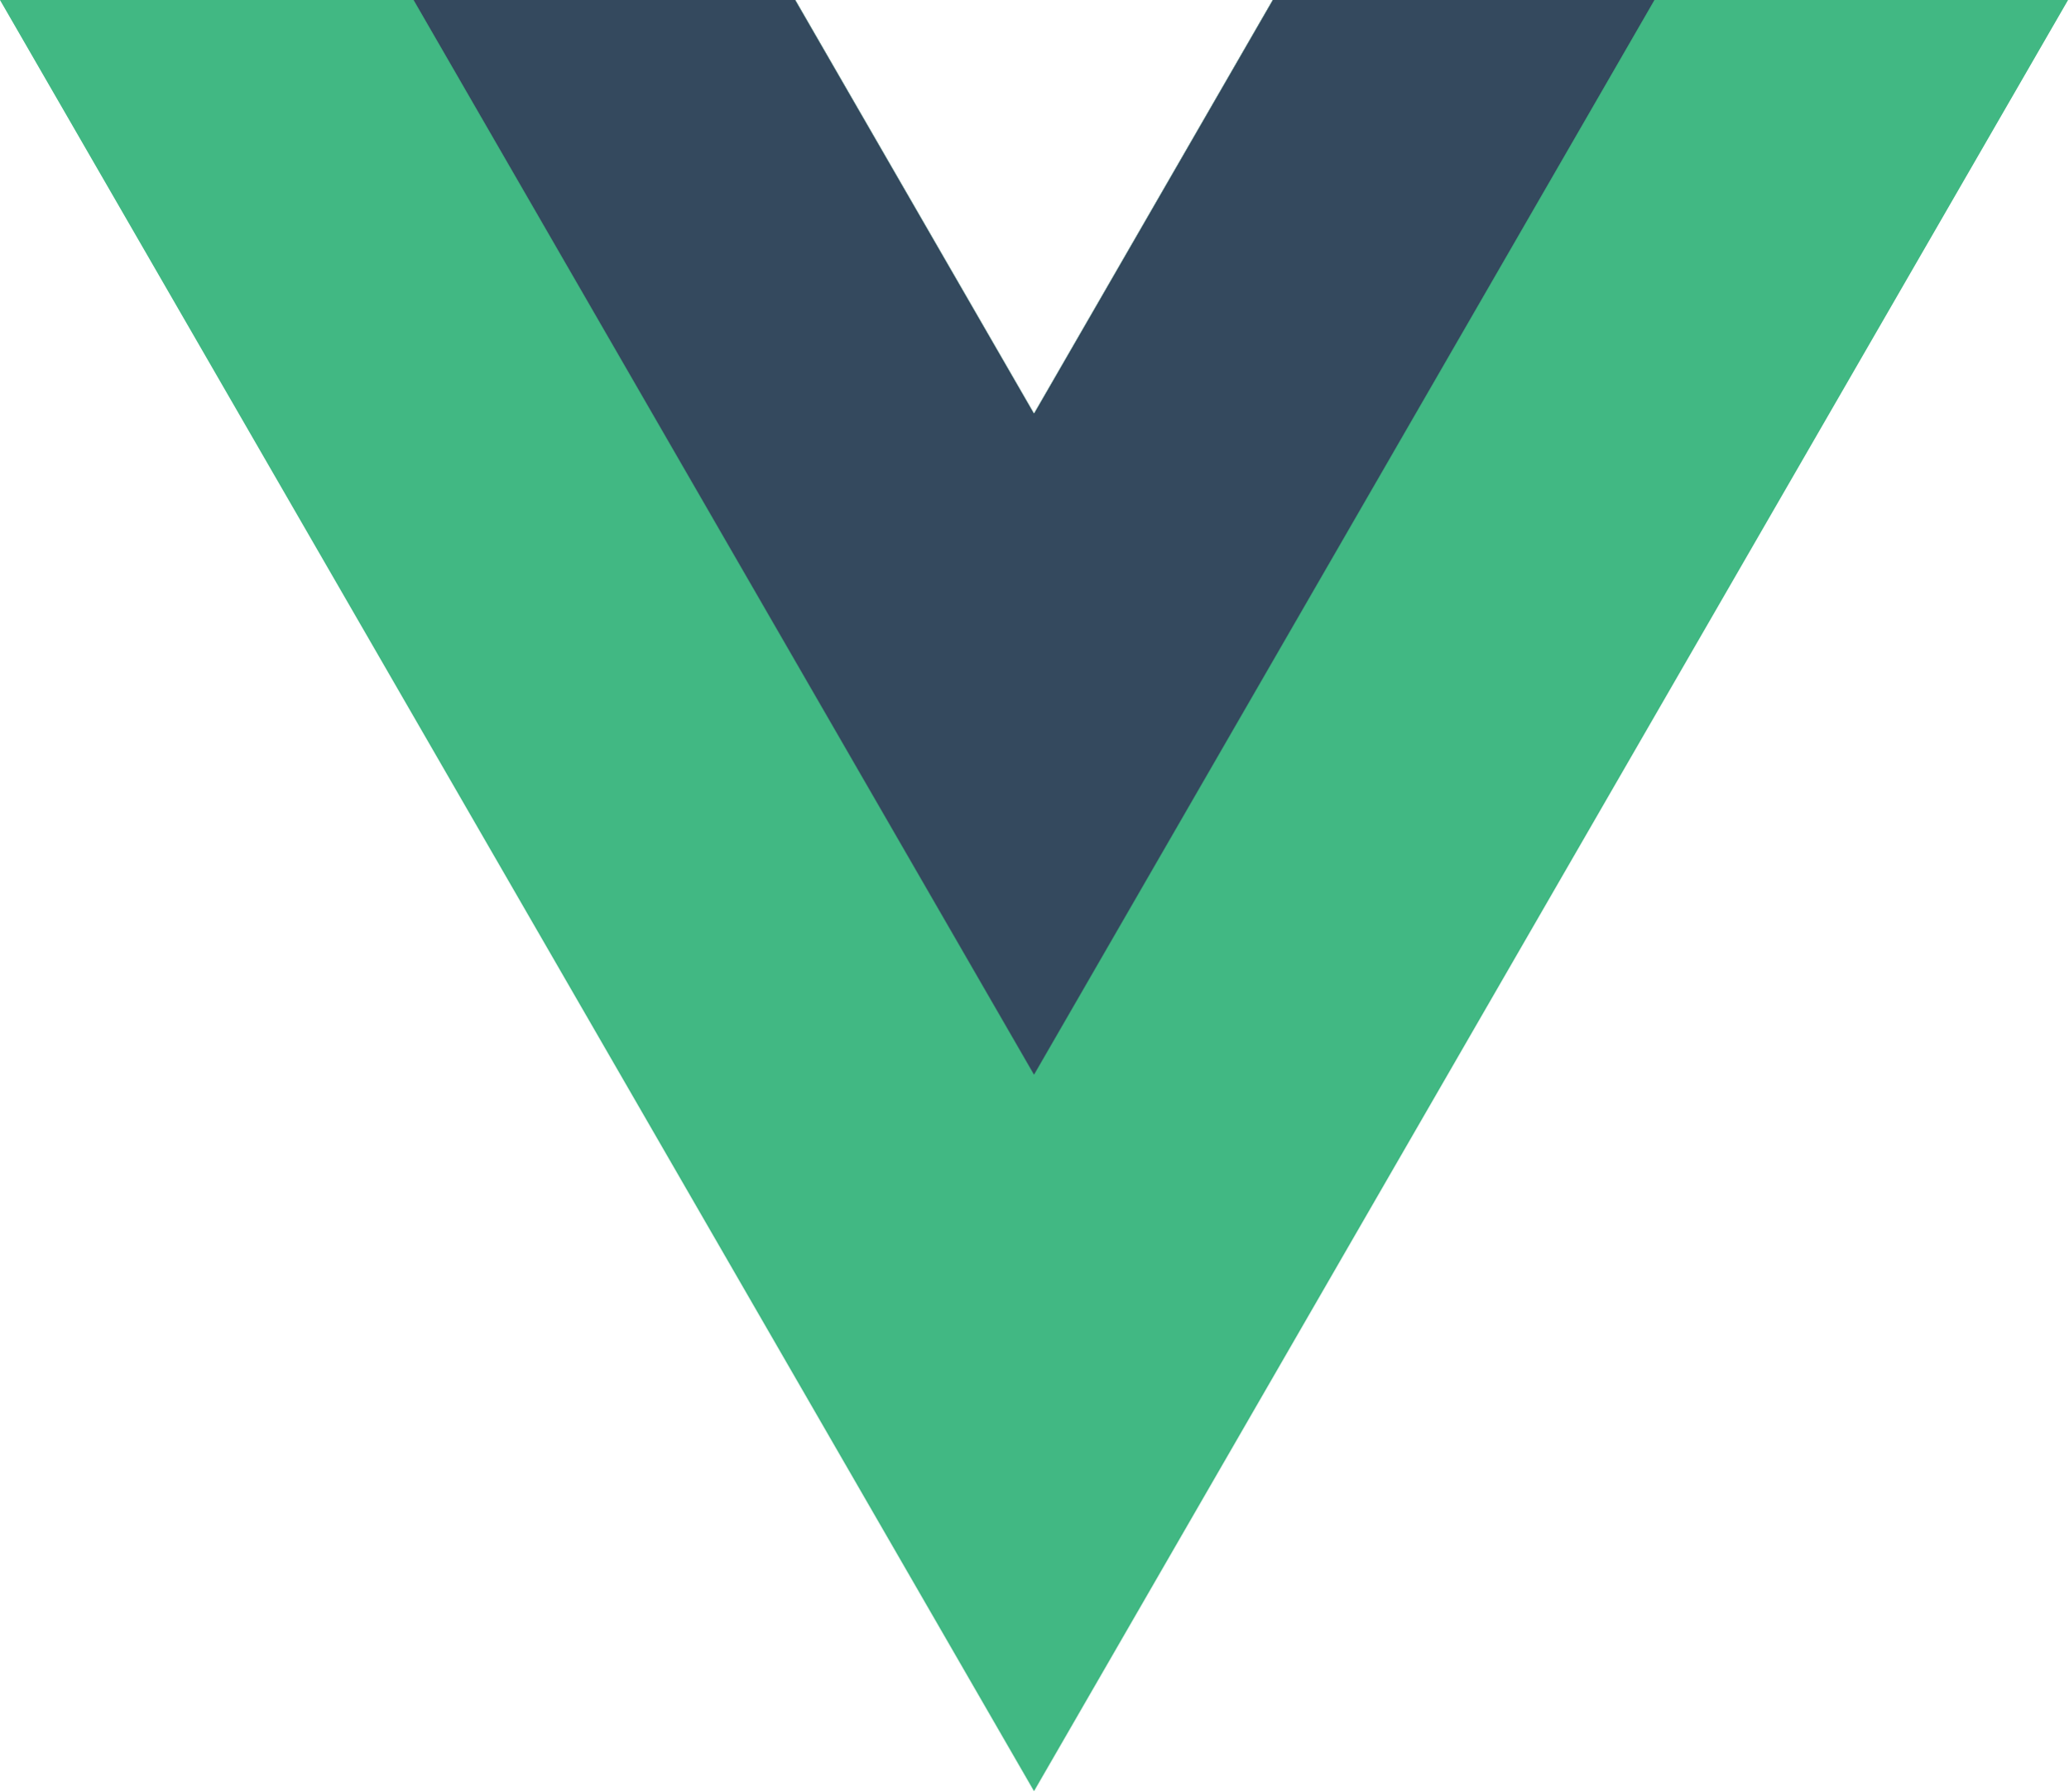
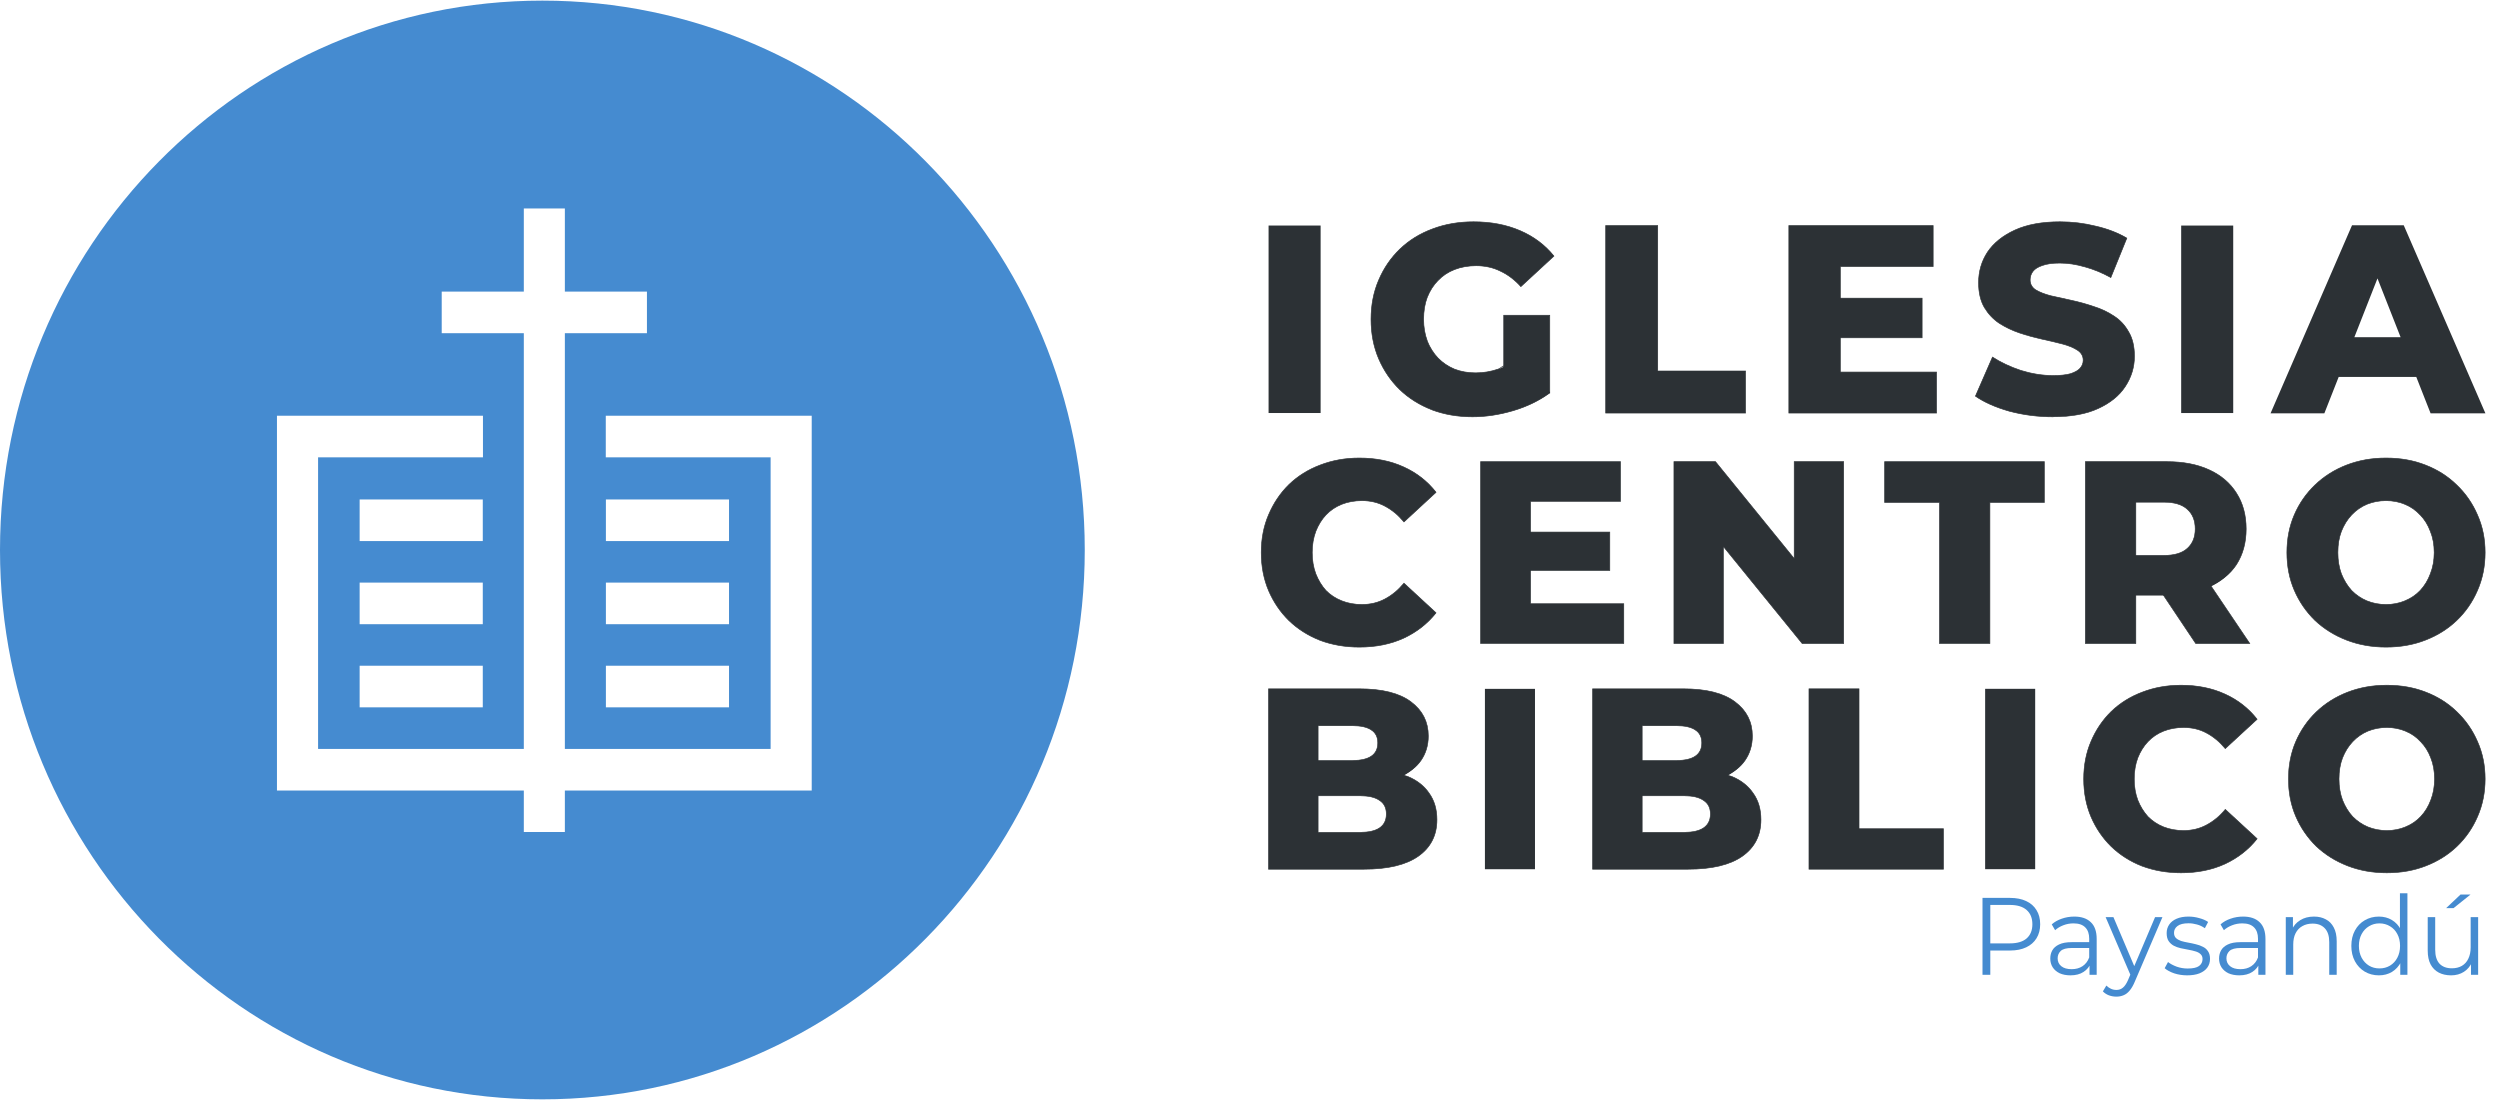
- <svg xmlns="http://www.w3.org/2000/svg" viewBox="0 0 261.76 226.69">
-   <path d="M161.096.001l-30.225 52.351L100.647.001H-.005l130.877 226.688L261.749.001z" fill="#41b883" />
-   <path d="M161.096.001l-30.225 52.351L100.647.001H52.346l78.526 136.01L209.398.001z" fill="#34495e" />
+ <svg xmlns="http://www.w3.org/2000/svg" width="125" height="55" viewBox="0 0 125 55" fill="none">
+   <path d="M122.555 48.767C122.32 48.767 122.114 48.721 121.939 48.63C121.764 48.538 121.627 48.401 121.529 48.218C121.434 48.035 121.386 47.806 121.386 47.531V45.856H121.76V47.487C121.76 47.795 121.832 48.027 121.976 48.185C122.123 48.338 122.328 48.415 122.591 48.415C122.784 48.415 122.951 48.375 123.091 48.295C123.235 48.21 123.344 48.09 123.417 47.932C123.495 47.775 123.533 47.586 123.533 47.367V45.856H123.907V48.739H123.549V47.949L123.607 48.091C123.519 48.304 123.382 48.47 123.196 48.591C123.014 48.708 122.8 48.767 122.555 48.767ZM122.307 45.406L123.028 44.725H123.528L122.676 45.406H122.307Z" fill="#458BD0" />
+   <path d="M118.945 48.767C118.682 48.767 118.445 48.705 118.235 48.58C118.028 48.456 117.865 48.283 117.746 48.064C117.626 47.84 117.567 47.584 117.567 47.295C117.567 47.002 117.626 46.746 117.746 46.526C117.865 46.306 118.028 46.136 118.235 46.015C118.445 45.891 118.682 45.829 118.945 45.829C119.187 45.829 119.403 45.886 119.592 45.999C119.785 46.112 119.938 46.279 120.05 46.499C120.166 46.715 120.224 46.98 120.224 47.295C120.224 47.606 120.168 47.872 120.055 48.091C119.943 48.311 119.79 48.479 119.598 48.596C119.408 48.71 119.191 48.767 118.945 48.767ZM118.971 48.421C119.168 48.421 119.343 48.375 119.498 48.283C119.655 48.188 119.778 48.056 119.866 47.888C119.957 47.716 120.003 47.518 120.003 47.295C120.003 47.068 119.957 46.87 119.866 46.702C119.778 46.533 119.655 46.404 119.498 46.312C119.343 46.217 119.168 46.169 118.971 46.169C118.779 46.169 118.605 46.217 118.451 46.312C118.296 46.404 118.173 46.533 118.082 46.702C117.991 46.87 117.945 47.068 117.945 47.295C117.945 47.518 117.991 47.716 118.082 47.888C118.173 48.056 118.296 48.188 118.451 48.283C118.605 48.375 118.779 48.421 118.971 48.421ZM120.013 48.739V47.872L120.05 47.289L119.997 46.707V44.664H120.371V48.739H120.013Z" fill="#458BD0" />
+   <path d="M115.699 45.829C115.923 45.829 116.12 45.874 116.288 45.966C116.46 46.054 116.593 46.189 116.688 46.373C116.786 46.556 116.835 46.786 116.835 47.064V48.739H116.462V47.103C116.462 46.799 116.388 46.57 116.241 46.416C116.097 46.259 115.894 46.18 115.63 46.18C115.434 46.18 115.262 46.222 115.115 46.307C114.971 46.387 114.859 46.506 114.778 46.664C114.701 46.817 114.662 47.004 114.662 47.224V48.739H114.289V45.856H114.647V46.647L114.589 46.499C114.676 46.29 114.817 46.127 115.01 46.01C115.203 45.889 115.432 45.829 115.699 45.829Z" fill="#458BD0" />
+   <path d="M112.916 48.739V48.102L112.9 47.998V46.933C112.9 46.687 112.833 46.499 112.7 46.367C112.57 46.235 112.375 46.169 112.116 46.169C111.937 46.169 111.767 46.2 111.606 46.263C111.444 46.325 111.307 46.407 111.195 46.51L111.027 46.219C111.167 46.094 111.335 45.999 111.532 45.933C111.728 45.864 111.935 45.829 112.153 45.829C112.511 45.829 112.786 45.922 112.979 46.109C113.175 46.292 113.273 46.572 113.273 46.949V48.739L112.916 48.739ZM111.963 48.767C111.756 48.767 111.576 48.732 111.421 48.663C111.271 48.589 111.155 48.49 111.074 48.366C110.993 48.238 110.953 48.091 110.953 47.927C110.953 47.777 110.986 47.641 111.053 47.52C111.123 47.396 111.235 47.297 111.39 47.224C111.548 47.147 111.758 47.108 112.021 47.108H112.974V47.4H112.032C111.765 47.4 111.579 47.449 111.474 47.548C111.372 47.647 111.321 47.769 111.321 47.916C111.321 48.081 111.383 48.212 111.506 48.311C111.628 48.41 111.8 48.459 112.021 48.459C112.232 48.459 112.412 48.41 112.563 48.311C112.717 48.209 112.83 48.062 112.9 47.872L112.984 48.141C112.914 48.331 112.791 48.483 112.616 48.597C112.444 48.71 112.226 48.767 111.963 48.767Z" fill="#458BD0" />
+   <path d="M109.359 48.767C109.131 48.767 108.915 48.734 108.712 48.668C108.508 48.599 108.349 48.512 108.233 48.41L108.401 48.102C108.514 48.19 108.657 48.267 108.833 48.333C109.008 48.395 109.192 48.426 109.385 48.426C109.648 48.426 109.838 48.384 109.953 48.3C110.069 48.212 110.127 48.097 110.127 47.954C110.127 47.848 110.094 47.766 110.027 47.707C109.964 47.645 109.88 47.599 109.775 47.57C109.669 47.537 109.552 47.509 109.422 47.487C109.292 47.465 109.162 47.44 109.033 47.41C108.906 47.381 108.791 47.339 108.685 47.284C108.58 47.225 108.494 47.147 108.428 47.048C108.364 46.949 108.333 46.817 108.333 46.652C108.333 46.495 108.375 46.354 108.459 46.23C108.543 46.105 108.666 46.008 108.827 45.938C108.992 45.865 109.192 45.829 109.427 45.829C109.606 45.829 109.785 45.854 109.964 45.906C110.143 45.953 110.29 46.017 110.406 46.098L110.243 46.411C110.12 46.323 109.988 46.261 109.848 46.224C109.708 46.184 109.568 46.164 109.427 46.164C109.178 46.164 108.994 46.209 108.875 46.301C108.759 46.389 108.701 46.502 108.701 46.641C108.701 46.751 108.733 46.837 108.796 46.9C108.863 46.962 108.948 47.011 109.054 47.048C109.162 47.081 109.28 47.108 109.406 47.13C109.536 47.152 109.664 47.18 109.79 47.212C109.92 47.242 110.038 47.284 110.143 47.339C110.252 47.39 110.337 47.465 110.401 47.564C110.467 47.659 110.501 47.785 110.501 47.943C110.501 48.111 110.455 48.258 110.364 48.382C110.276 48.503 110.146 48.598 109.974 48.668C109.806 48.734 109.601 48.767 109.359 48.767Z" fill="#458BD0" />
+   <path d="M105.818 49.832C105.688 49.832 105.564 49.81 105.444 49.766C105.329 49.722 105.229 49.657 105.144 49.569L105.318 49.278C105.388 49.347 105.464 49.4 105.544 49.437C105.628 49.477 105.721 49.497 105.823 49.497C105.946 49.497 106.051 49.461 106.139 49.388C106.23 49.318 106.316 49.193 106.397 49.014L106.576 48.591L106.618 48.531L107.754 45.856H108.122L106.739 49.085C106.661 49.272 106.576 49.42 106.481 49.53C106.39 49.64 106.29 49.717 106.181 49.761C106.072 49.808 105.951 49.832 105.818 49.832ZM106.554 48.822L105.281 45.856H105.671L106.796 48.503L106.554 48.822Z" fill="#458BD0" />
+   <path d="M104.476 48.739V48.102L104.46 47.998V46.933C104.46 46.687 104.394 46.499 104.26 46.367C104.131 46.235 103.936 46.169 103.676 46.169C103.498 46.169 103.327 46.2 103.166 46.263C103.005 46.325 102.868 46.407 102.756 46.51L102.587 46.219C102.728 46.094 102.896 45.999 103.092 45.933C103.289 45.864 103.496 45.829 103.713 45.829C104.071 45.829 104.346 45.922 104.539 46.109C104.736 46.292 104.834 46.572 104.834 46.949V48.739L104.476 48.739ZM103.524 48.767C103.317 48.767 103.136 48.732 102.982 48.663C102.831 48.589 102.715 48.49 102.635 48.366C102.554 48.238 102.514 48.091 102.514 47.927C102.514 47.777 102.547 47.641 102.614 47.52C102.684 47.396 102.796 47.297 102.95 47.224C103.108 47.147 103.319 47.108 103.582 47.108H104.534V47.4H103.592C103.326 47.4 103.14 47.449 103.035 47.548C102.933 47.647 102.882 47.769 102.882 47.916C102.882 48.081 102.943 48.212 103.066 48.311C103.189 48.41 103.361 48.459 103.582 48.459C103.792 48.459 103.973 48.41 104.124 48.311C104.278 48.209 104.39 48.062 104.46 47.872L104.545 48.141C104.474 48.331 104.352 48.483 104.176 48.597C104.004 48.71 103.787 48.767 103.524 48.767Z" fill="#458BD0" />
+   <path d="M99.125 48.739V44.895H100.504C100.816 44.895 101.084 44.948 101.309 45.054C101.533 45.157 101.705 45.307 101.824 45.505C101.947 45.699 102.009 45.935 102.009 46.213C102.009 46.484 101.947 46.718 101.824 46.916C101.705 47.11 101.533 47.26 101.309 47.366C101.084 47.473 100.816 47.526 100.504 47.526H99.341L99.515 47.334V48.739H99.125ZM99.515 47.366L99.341 47.169H100.493C100.862 47.169 101.14 47.086 101.33 46.922C101.523 46.753 101.619 46.517 101.619 46.213C101.619 45.906 101.523 45.668 101.33 45.499C101.14 45.331 100.862 45.247 100.493 45.247H99.341L99.515 45.054V47.366Z" fill="#458BD0" />
+   <path d="M119.339 43.639C118.631 43.639 117.978 43.523 117.38 43.291C116.781 43.059 116.259 42.733 115.812 42.312C115.374 41.883 115.033 41.385 114.788 40.818C114.544 40.251 114.422 39.629 114.422 38.95C114.422 38.272 114.544 37.649 114.788 37.082C115.033 36.516 115.374 36.022 115.812 35.601C116.259 35.172 116.781 34.841 117.38 34.609C117.978 34.377 118.631 34.261 119.339 34.261C120.055 34.261 120.708 34.377 121.298 34.609C121.896 34.841 122.415 35.172 122.853 35.601C123.291 36.022 123.632 36.516 123.877 37.082C124.13 37.649 124.256 38.272 124.256 38.95C124.256 39.629 124.13 40.256 123.877 40.831C123.632 41.398 123.291 41.892 122.853 42.312C122.415 42.733 121.896 43.059 121.298 43.291C120.708 43.523 120.055 43.639 119.339 43.639ZM119.339 41.527C119.676 41.527 119.988 41.466 120.274 41.346C120.569 41.226 120.822 41.054 121.033 40.831C121.252 40.599 121.42 40.324 121.538 40.007C121.665 39.689 121.728 39.337 121.728 38.95C121.728 38.555 121.665 38.203 121.538 37.894C121.42 37.576 121.252 37.306 121.033 37.082C120.822 36.85 120.569 36.675 120.274 36.554C119.988 36.434 119.676 36.374 119.339 36.374C119.002 36.374 118.686 36.434 118.391 36.554C118.104 36.675 117.852 36.85 117.632 37.082C117.422 37.306 117.253 37.576 117.127 37.894C117.009 38.203 116.95 38.555 116.95 38.95C116.95 39.337 117.009 39.689 117.127 40.007C117.253 40.324 117.422 40.599 117.632 40.831C117.852 41.054 118.104 41.226 118.391 41.346C118.686 41.466 119.002 41.527 119.339 41.527Z" fill="#2C3135" />
+   <path d="M119.34 34.246C118.63 34.246 117.976 34.364 117.376 34.596C116.776 34.829 116.252 35.157 115.803 35.588C115.364 36.01 115.021 36.508 114.776 37.076C114.53 37.645 114.408 38.269 114.408 38.949C114.408 39.629 114.53 40.257 114.776 40.825C115.021 41.394 115.364 41.893 115.803 42.324C116.252 42.746 116.776 43.073 117.376 43.306C117.976 43.538 118.63 43.656 119.34 43.656C120.058 43.656 120.712 43.538 121.303 43.306C121.903 43.073 122.423 42.746 122.862 42.324C123.302 41.902 123.645 41.404 123.89 40.836C124.144 40.258 124.271 39.63 124.271 38.949C124.271 38.269 124.144 37.645 123.89 37.076C123.645 36.508 123.302 36.01 122.862 35.588C122.423 35.157 121.903 34.829 121.303 34.596C120.712 34.364 120.058 34.246 119.34 34.246ZM119.34 34.277C120.054 34.277 120.705 34.393 121.293 34.624C121.89 34.855 122.405 35.185 122.842 35.613C123.279 36.032 123.619 36.525 123.863 37.09C124.115 37.655 124.241 38.273 124.241 38.949C124.241 39.626 124.115 40.252 123.863 40.826C123.619 41.391 123.279 41.88 122.842 42.3C122.405 42.719 121.89 43.047 121.293 43.278C120.705 43.509 120.054 43.625 119.34 43.625C118.633 43.625 117.983 43.509 117.386 43.278C116.789 43.047 116.269 42.719 115.824 42.3C115.388 41.872 115.046 41.376 114.803 40.812C114.559 40.247 114.435 39.626 114.435 38.949C114.435 38.273 114.559 37.655 114.803 37.09C115.046 36.525 115.387 36.032 115.824 35.613C116.269 35.185 116.789 34.855 117.386 34.624C117.983 34.393 118.633 34.277 119.34 34.277ZM119.34 36.358C119.001 36.358 118.683 36.418 118.387 36.539C118.098 36.66 117.841 36.84 117.621 37.073C117.409 37.298 117.241 37.569 117.114 37.888C116.995 38.199 116.933 38.553 116.933 38.949C116.933 39.337 116.995 39.691 117.114 40.011V40.014C117.241 40.333 117.409 40.61 117.621 40.843C117.841 41.068 118.098 41.239 118.387 41.36C118.683 41.481 119.001 41.54 119.34 41.54C119.678 41.54 119.991 41.481 120.279 41.36C120.576 41.239 120.833 41.068 121.045 40.843C121.265 40.61 121.433 40.332 121.552 40.014V40.011C121.678 39.692 121.742 39.336 121.742 38.949C121.742 38.553 121.679 38.199 121.552 37.888C121.433 37.568 121.265 37.298 121.045 37.073C120.833 36.839 120.576 36.66 120.279 36.539C119.991 36.417 119.678 36.358 119.34 36.358ZM119.34 36.389C119.675 36.389 119.984 36.45 120.269 36.57C120.562 36.689 120.812 36.863 121.021 37.094C121.238 37.315 121.407 37.582 121.525 37.898C121.65 38.205 121.712 38.556 121.712 38.949C121.712 39.334 121.65 39.684 121.525 40C121.407 40.316 121.239 40.592 121.021 40.822C120.812 41.044 120.562 41.212 120.269 41.332C119.984 41.452 119.675 41.512 119.34 41.512C119.004 41.512 118.69 41.451 118.397 41.332C118.114 41.213 117.862 41.042 117.645 40.822L117.641 40.819C117.433 40.589 117.266 40.315 117.141 40C117.024 39.684 116.964 39.334 116.964 38.949C116.964 38.556 117.024 38.205 117.141 37.898C117.267 37.582 117.435 37.315 117.645 37.093C117.862 36.863 118.112 36.689 118.397 36.57C118.69 36.45 119.004 36.389 119.34 36.389Z" fill="#2C3135" />
+   <path d="M109.051 43.639C108.352 43.639 107.703 43.528 107.105 43.304C106.515 43.072 106.001 42.746 105.562 42.325C105.133 41.904 104.796 41.411 104.551 40.844C104.307 40.268 104.185 39.637 104.185 38.95C104.185 38.263 104.307 37.636 104.551 37.069C104.796 36.494 105.133 35.996 105.562 35.575C106.001 35.154 106.515 34.832 107.105 34.609C107.703 34.377 108.352 34.261 109.051 34.261C109.869 34.261 110.597 34.407 111.238 34.699C111.887 34.991 112.426 35.412 112.856 35.962L111.263 37.43C110.977 37.087 110.661 36.825 110.315 36.644C109.978 36.464 109.599 36.374 109.178 36.374C108.815 36.374 108.482 36.434 108.179 36.554C107.876 36.675 107.614 36.85 107.395 37.082C107.185 37.306 107.016 37.576 106.89 37.894C106.772 38.212 106.713 38.564 106.713 38.95C106.713 39.337 106.772 39.689 106.89 40.007C107.016 40.324 107.185 40.599 107.395 40.831C107.614 41.054 107.876 41.226 108.179 41.346C108.482 41.466 108.815 41.527 109.178 41.527C109.599 41.527 109.978 41.436 110.315 41.256C110.661 41.076 110.977 40.814 111.263 40.47L112.856 41.939C112.426 42.48 111.887 42.901 111.238 43.201C110.597 43.493 109.869 43.639 109.051 43.639Z" fill="#2C3135" />
+   <path d="M109.051 34.246C108.35 34.246 107.701 34.364 107.101 34.596C106.509 34.82 105.992 35.142 105.552 35.564C105.121 35.986 104.783 36.485 104.538 37.062C104.293 37.631 104.171 38.26 104.171 38.949C104.171 39.638 104.293 40.272 104.538 40.85C104.783 41.418 105.121 41.916 105.552 42.338C105.992 42.76 106.506 43.087 107.097 43.319H107.101C107.701 43.543 108.35 43.656 109.051 43.656C109.87 43.656 110.6 43.508 111.243 43.215C111.894 42.914 112.435 42.492 112.866 41.949L112.877 41.935L111.263 40.447L111.253 40.461C110.968 40.804 110.651 41.062 110.307 41.242C109.972 41.421 109.596 41.512 109.177 41.512C108.816 41.512 108.485 41.451 108.183 41.332C107.882 41.212 107.625 41.04 107.407 40.819C107.199 40.589 107.029 40.315 106.904 40C106.786 39.684 106.727 39.334 106.727 38.949C106.727 38.564 106.786 38.214 106.904 37.898C107.029 37.582 107.198 37.315 107.407 37.093C107.625 36.863 107.882 36.689 108.183 36.57C108.485 36.45 108.816 36.389 109.177 36.389C109.596 36.389 109.972 36.477 110.307 36.657C110.651 36.836 110.968 37.098 111.253 37.44L111.263 37.451L112.877 35.963L112.866 35.952C112.435 35.401 111.894 34.979 111.243 34.687C110.6 34.394 109.87 34.246 109.051 34.246ZM109.051 34.277C109.867 34.277 110.594 34.423 111.233 34.714C111.874 35.003 112.406 35.418 112.832 35.959L111.263 37.409C110.978 37.07 110.664 36.812 110.321 36.632C109.981 36.451 109.6 36.358 109.177 36.358C108.813 36.358 108.478 36.418 108.173 36.539C107.868 36.66 107.604 36.839 107.383 37.073C107.171 37.298 107.003 37.569 106.876 37.888C106.758 38.208 106.699 38.561 106.699 38.949C106.699 39.337 106.758 39.691 106.876 40.011V40.014C107.003 40.333 107.171 40.61 107.383 40.843C107.604 41.068 107.868 41.239 108.173 41.36C108.478 41.481 108.813 41.54 109.177 41.54C109.6 41.54 109.981 41.451 110.321 41.27C110.663 41.091 110.975 40.827 111.26 40.489L112.832 41.939C112.406 42.472 111.874 42.891 111.233 43.188C110.594 43.479 109.867 43.625 109.051 43.625C108.353 43.625 107.708 43.514 107.111 43.292C106.523 43.06 106.01 42.733 105.573 42.314C105.144 41.894 104.809 41.405 104.565 40.84C104.322 40.266 104.201 39.634 104.201 38.949C104.201 38.264 104.322 37.641 104.565 37.076C104.809 36.503 105.144 36.004 105.573 35.585C106.009 35.166 106.523 34.847 107.111 34.624C107.708 34.393 108.353 34.277 109.051 34.277Z" fill="#2C3135" />
+   <path d="M99.257 43.459V34.441H101.759V43.459H99.257Z" fill="#2C3135" />
+   <path d="M90.448 43.459V34.442H92.951V41.437H97.172V43.459H90.448Z" fill="#2C3135" />
+   <path d="M90.434 34.426V43.475H90.448H97.187V41.422H92.966V34.426H90.434ZM90.462 34.458H92.936V41.453H97.156V43.444H90.462L90.462 34.458Z" fill="#2C3135" />
+   <path d="M79.629 43.459V34.442H84.154C85.317 34.442 86.185 34.661 86.758 35.099C87.331 35.528 87.618 36.095 87.618 36.799C87.618 37.263 87.496 37.671 87.251 38.023C87.015 38.366 86.678 38.641 86.24 38.847C85.81 39.045 85.296 39.144 84.698 39.144L84.951 38.525C85.574 38.525 86.118 38.624 86.581 38.821C87.045 39.01 87.403 39.289 87.656 39.659C87.917 40.02 88.048 40.462 88.048 40.986C88.048 41.767 87.736 42.377 87.112 42.815C86.497 43.244 85.595 43.459 84.407 43.459H79.629ZM82.107 41.617H84.205C84.635 41.617 84.959 41.544 85.178 41.398C85.406 41.243 85.52 41.011 85.52 40.702C85.52 40.393 85.406 40.165 85.178 40.019C84.959 39.865 84.635 39.788 84.205 39.788H81.93V38.023H83.826C84.247 38.023 84.563 37.95 84.774 37.804C84.984 37.658 85.09 37.439 85.09 37.147C85.09 36.855 84.984 36.64 84.774 36.503C84.563 36.357 84.247 36.284 83.826 36.284H82.107V41.617Z" fill="#2C3135" />
+   <path d="M79.615 34.426V43.475H79.629H84.407C85.597 43.475 86.501 43.259 87.119 42.827C87.746 42.386 88.062 41.771 88.062 40.985C88.062 40.459 87.931 40.013 87.667 39.65C87.413 39.278 87.054 38.997 86.588 38.807C86.525 38.78 86.431 38.789 86.364 38.765C86.732 38.568 87.052 38.336 87.262 38.03C87.508 37.675 87.633 37.265 87.633 36.799C87.633 36.09 87.342 35.517 86.765 35.085C86.189 34.646 85.318 34.426 84.155 34.426L79.615 34.426ZM79.645 34.458H84.155C85.316 34.458 86.179 34.675 86.749 35.11C87.318 35.537 87.603 36.099 87.603 36.799C87.603 37.26 87.481 37.663 87.239 38.013C87.026 38.322 86.706 38.561 86.326 38.758C85.914 38.619 85.477 38.509 84.951 38.509H84.941L84.676 39.157H84.7C85.299 39.157 85.812 39.061 86.245 38.862C86.283 38.844 86.296 38.809 86.333 38.79C86.405 38.815 86.506 38.806 86.575 38.835C87.036 39.023 87.392 39.3 87.644 39.667C87.903 40.025 88.031 40.464 88.031 40.985C88.031 41.763 87.722 42.367 87.102 42.803C86.491 43.23 85.593 43.444 84.407 43.444H79.645L79.645 34.458ZM82.093 36.268V38.009H81.916V39.803H82.093V41.63H82.106H84.206C84.638 41.63 84.963 41.56 85.186 41.412C85.418 41.255 85.533 41.014 85.533 40.701C85.533 40.388 85.418 40.156 85.186 40.007C84.963 39.85 84.638 39.771 84.206 39.771H82.123V38.037H83.825C84.248 38.037 84.567 37.964 84.781 37.815C84.996 37.666 85.105 37.441 85.105 37.146C85.105 36.85 84.996 36.63 84.781 36.49C84.567 36.342 84.248 36.268 83.825 36.268H82.093ZM82.123 36.299H83.825C84.245 36.299 84.557 36.371 84.764 36.514C84.971 36.649 85.074 36.857 85.074 37.146C85.074 37.434 84.971 37.648 84.764 37.791C84.557 37.934 84.245 38.009 83.825 38.009H82.123V36.299ZM81.946 38.037H82.093V39.771H81.946V38.037ZM84.962 38.54C85.472 38.541 85.894 38.649 86.296 38.783C86.27 38.795 86.261 38.822 86.234 38.835C85.814 39.028 85.308 39.123 84.723 39.126L84.962 38.54ZM82.123 39.803H84.206C84.634 39.803 84.954 39.879 85.169 40.031C85.393 40.175 85.506 40.395 85.506 40.701C85.506 41.006 85.393 41.232 85.169 41.384C84.954 41.528 84.634 41.603 84.206 41.603H82.123V39.803Z" fill="#2C3135" />
+   <path d="M74.246 43.461V34.443H76.749V43.461H74.246Z" fill="#2C3135" />
+   <path d="M63.427 43.459V34.442H67.953C69.115 34.442 69.983 34.661 70.556 35.099C71.129 35.528 71.416 36.095 71.416 36.799C71.416 37.263 71.294 37.671 71.049 38.023C70.814 38.366 70.476 38.641 70.038 38.847C69.608 39.045 69.094 39.144 68.496 39.144L68.749 38.525C69.373 38.525 69.916 38.624 70.379 38.821C70.843 39.01 71.201 39.289 71.454 39.659C71.715 40.02 71.846 40.462 71.846 40.986C71.846 41.767 71.534 42.377 70.91 42.815C70.295 43.244 69.394 43.459 68.205 43.459H63.427ZM65.905 41.617H68.003C68.433 41.617 68.757 41.544 68.976 41.398C69.204 41.243 69.318 41.011 69.318 40.702C69.318 40.393 69.204 40.165 68.976 40.019C68.757 39.865 68.433 39.788 68.003 39.788H65.728V38.023H67.624C68.045 38.023 68.361 37.95 68.572 37.804C68.783 37.658 68.888 37.439 68.888 37.147C68.888 36.855 68.783 36.64 68.572 36.503C68.361 36.357 68.045 36.284 67.624 36.284H65.905V41.617Z" fill="#2C3135" />
+   <path d="M63.411 34.426V43.475H63.428H68.207C69.397 43.475 70.3 43.259 70.919 42.827C71.546 42.386 71.862 41.771 71.862 40.985C71.862 40.459 71.73 40.013 71.467 39.65C71.213 39.278 70.85 38.997 70.385 38.807C70.322 38.78 70.23 38.788 70.164 38.765C70.531 38.568 70.852 38.336 71.062 38.03C71.308 37.675 71.43 37.265 71.43 36.799C71.43 36.09 71.141 35.517 70.565 35.085C69.988 34.645 69.116 34.426 67.951 34.426L63.411 34.426ZM63.442 34.458H67.951C69.112 34.458 69.979 34.675 70.548 35.11C71.118 35.537 71.402 36.099 71.402 36.799C71.402 37.26 71.281 37.663 71.038 38.013C70.826 38.322 70.502 38.561 70.123 38.758C69.71 38.619 69.273 38.509 68.748 38.509H68.737L68.472 39.157H68.496C69.096 39.157 69.612 39.061 70.044 38.862C70.083 38.844 70.096 38.809 70.133 38.79C70.205 38.815 70.306 38.806 70.374 38.835C70.836 39.023 71.192 39.3 71.443 39.667C71.702 40.025 71.831 40.464 71.831 40.985C71.831 41.763 71.522 42.367 70.902 42.803C70.29 43.23 69.393 43.444 68.207 43.444H63.442L63.442 34.458ZM65.889 36.268V38.009H65.712V39.803H65.889V41.63H65.906H68.002C68.434 41.63 68.763 41.56 68.986 41.412C69.217 41.255 69.333 41.014 69.333 40.701C69.333 40.388 69.218 40.156 68.986 40.007C68.763 39.85 68.434 39.771 68.002 39.771H65.919V38.037H67.625C68.048 38.037 68.367 37.964 68.581 37.815C68.796 37.666 68.904 37.441 68.904 37.146C68.904 36.85 68.796 36.63 68.581 36.49C68.367 36.342 68.048 36.268 67.625 36.268H65.889ZM65.919 36.299H67.625C68.044 36.299 68.357 36.371 68.564 36.514C68.771 36.649 68.874 36.857 68.874 37.146C68.874 37.434 68.771 37.648 68.564 37.791C68.357 37.934 68.044 38.009 67.625 38.009H65.919V36.299ZM65.743 38.037H65.889V39.771H65.743V38.037ZM68.758 38.54C69.267 38.541 69.691 38.65 70.092 38.783C70.066 38.795 70.058 38.822 70.031 38.835C69.61 39.028 69.105 39.123 68.52 39.126L68.758 38.54ZM65.919 39.803H68.002C68.43 39.803 68.754 39.879 68.969 40.031C69.192 40.175 69.302 40.395 69.302 40.701C69.302 41.006 69.193 41.232 68.969 41.384C68.754 41.528 68.43 41.603 68.002 41.603H65.919V39.803Z" fill="#2C3135" />
+   <path d="M119.3 32.354C118.587 32.354 117.929 32.237 117.326 32.003C116.723 31.77 116.196 31.441 115.746 31.017C115.304 30.584 114.96 30.082 114.714 29.511C114.468 28.939 114.345 28.312 114.345 27.628C114.345 26.944 114.468 26.317 114.714 25.746C114.96 25.174 115.304 24.677 115.746 24.253C116.196 23.82 116.723 23.487 117.326 23.253C117.929 23.019 118.587 22.902 119.3 22.902C120.022 22.902 120.681 23.019 121.275 23.253C121.878 23.487 122.4 23.82 122.842 24.253C123.284 24.677 123.628 25.174 123.874 25.746C124.129 26.317 124.256 26.944 124.256 27.628C124.256 28.312 124.129 28.944 123.874 29.524C123.628 30.095 123.284 30.593 122.842 31.017C122.4 31.441 121.878 31.77 121.275 32.003C120.681 32.237 120.022 32.354 119.3 32.354ZM119.3 30.225C119.64 30.225 119.954 30.164 120.243 30.043C120.54 29.922 120.795 29.749 121.008 29.524C121.228 29.29 121.398 29.013 121.517 28.693C121.645 28.372 121.708 28.018 121.708 27.628C121.708 27.23 121.645 26.875 121.517 26.564C121.398 26.243 121.228 25.971 121.008 25.746C120.795 25.512 120.54 25.334 120.243 25.213C119.954 25.092 119.64 25.032 119.3 25.032C118.961 25.032 118.642 25.092 118.345 25.213C118.056 25.334 117.801 25.512 117.581 25.746C117.368 25.971 117.198 26.243 117.071 26.564C116.952 26.875 116.893 27.23 116.893 27.628C116.893 28.018 116.952 28.372 117.071 28.693C117.198 29.013 117.368 29.29 117.581 29.524C117.801 29.749 118.056 29.922 118.345 30.043C118.642 30.164 118.961 30.225 119.3 30.225Z" fill="#2C3135" />
+   <path d="M119.3 22.886C118.585 22.886 117.926 23.005 117.321 23.239C116.716 23.473 116.188 23.808 115.736 24.242C115.293 24.668 114.947 25.166 114.7 25.739C114.453 26.312 114.33 26.941 114.33 27.627C114.33 28.312 114.453 28.945 114.7 29.518C114.947 30.091 115.293 30.594 115.736 31.028C116.188 31.454 116.716 31.783 117.321 32.018C117.926 32.252 118.585 32.371 119.3 32.371C120.024 32.371 120.683 32.252 121.28 32.018C121.885 31.783 122.408 31.454 122.851 31.028C123.294 30.603 123.64 30.102 123.887 29.528C124.143 28.947 124.271 28.312 124.271 27.627C124.271 26.941 124.143 26.312 123.887 25.739C123.64 25.166 123.294 24.668 122.851 24.242C122.408 23.808 121.885 23.473 121.28 23.239C120.683 23.005 120.024 22.886 119.3 22.886ZM119.3 22.918C120.021 22.918 120.677 23.034 121.27 23.267C121.871 23.5 122.39 23.832 122.83 24.264C123.271 24.686 123.614 25.183 123.86 25.753C124.113 26.322 124.24 26.945 124.24 27.627C124.24 28.308 124.113 28.94 123.86 29.518C123.614 30.087 123.271 30.585 122.83 31.007C122.39 31.43 121.871 31.757 121.27 31.99C120.677 32.223 120.021 32.339 119.3 32.339C118.589 32.339 117.932 32.223 117.331 31.99C116.73 31.757 116.205 31.43 115.757 31.007C115.316 30.576 114.973 30.073 114.728 29.504C114.482 28.935 114.36 28.308 114.36 27.627C114.36 26.945 114.482 26.322 114.728 25.753C114.973 25.183 115.316 24.686 115.757 24.264C116.205 23.832 116.73 23.5 117.331 23.267C117.932 23.034 118.589 22.918 119.3 22.918ZM119.3 25.015C118.959 25.015 118.639 25.078 118.34 25.2C118.049 25.322 117.794 25.5 117.571 25.735C117.358 25.962 117.185 26.235 117.057 26.557C116.937 26.87 116.878 27.227 116.878 27.627C116.878 28.018 116.937 28.378 117.057 28.7C117.185 29.022 117.354 29.3 117.568 29.535H117.572C117.794 29.762 118.049 29.934 118.34 30.056C118.639 30.178 118.959 30.242 119.3 30.242C119.641 30.242 119.957 30.177 120.247 30.056C120.546 29.934 120.805 29.762 121.019 29.535C121.241 29.3 121.411 29.022 121.53 28.7C121.659 28.378 121.722 28.018 121.722 27.627C121.722 27.227 121.659 26.871 121.53 26.557C121.411 26.235 121.242 25.962 121.019 25.735C120.806 25.501 120.549 25.322 120.251 25.2H120.247C119.957 25.079 119.641 25.015 119.3 25.015ZM119.3 25.047C119.638 25.047 119.95 25.108 120.237 25.228C120.532 25.349 120.784 25.524 120.995 25.756H120.999C121.218 25.98 121.385 26.253 121.503 26.571C121.629 26.88 121.695 27.23 121.695 27.627C121.695 28.015 121.629 28.368 121.503 28.686C121.385 29.004 121.218 29.282 120.999 29.515C120.788 29.738 120.532 29.908 120.237 30.029C119.95 30.149 119.638 30.21 119.3 30.21C118.963 30.21 118.646 30.149 118.35 30.029C118.063 29.908 117.812 29.738 117.592 29.515C117.381 29.282 117.211 29.005 117.084 28.686C116.966 28.368 116.909 28.015 116.909 27.627C116.909 27.23 116.966 26.88 117.084 26.571C117.211 26.252 117.381 25.98 117.592 25.756C117.812 25.524 118.063 25.349 118.35 25.228C118.646 25.108 118.962 25.047 119.3 25.047Z" fill="#2C3135" />
+   <path d="M104.269 32.172V23.084H108.346C109.161 23.084 109.862 23.218 110.448 23.487C111.043 23.755 111.501 24.144 111.824 24.655C112.147 25.157 112.308 25.754 112.308 26.447C112.308 27.131 112.147 27.723 111.824 28.225C111.501 28.719 111.043 29.1 110.448 29.368C109.862 29.628 109.161 29.757 108.346 29.757H105.671L106.792 28.68V32.172H104.269ZM109.786 32.172L107.569 28.861H110.257L112.486 32.172H109.786ZM106.792 28.952L105.671 27.771H108.193C108.72 27.771 109.11 27.654 109.365 27.42C109.628 27.187 109.76 26.862 109.76 26.447C109.76 26.023 109.628 25.694 109.365 25.46C109.11 25.226 108.72 25.109 108.193 25.109H105.671L106.792 23.928V28.952Z" fill="#2C3135" />
+   <path d="M104.254 23.068V32.189H104.268H106.806V29.773H108.161L109.777 32.189H109.784H112.515L110.563 29.291C111.092 29.026 111.537 28.691 111.836 28.235C112.16 27.73 112.323 27.135 112.323 26.448C112.323 25.754 112.16 25.153 111.836 24.648C111.511 24.135 111.05 23.743 110.453 23.473C109.865 23.204 109.164 23.068 108.347 23.068H104.254ZM104.285 23.099H108.347C109.16 23.099 109.859 23.234 110.443 23.501C111.035 23.769 111.49 24.154 111.812 24.662C112.133 25.161 112.292 25.759 112.292 26.448C112.292 27.13 112.133 27.718 111.812 28.217C111.515 28.671 111.074 29.004 110.546 29.266L110.264 28.847H107.541L108.141 29.742H106.806V28.99V28.951V28.644V27.787H108.192C108.721 27.787 109.117 27.668 109.376 27.431C109.643 27.194 109.774 26.867 109.774 26.448C109.774 26.021 109.643 25.685 109.376 25.448C109.117 25.211 108.721 25.095 108.192 25.095H106.806V23.889L105.637 25.123H106.776V27.756H105.637L106.635 28.808L105.633 29.773H106.776V32.157H104.285V23.099ZM106.776 23.966V25.096H105.705L106.776 23.966ZM106.806 25.123H108.192C108.717 25.123 109.104 25.243 109.355 25.473C109.615 25.704 109.746 26.028 109.746 26.448C109.746 26.861 109.615 27.179 109.355 27.41C109.104 27.64 108.717 27.756 108.192 27.756H106.806V25.123ZM105.709 27.787H106.776V28.672L106.659 28.787L105.709 27.787ZM106.776 28.717V28.913L106.68 28.808L106.776 28.717ZM106.656 28.833L106.776 28.959V29.742H105.709L106.656 28.833ZM107.599 28.878H110.251L110.525 29.287C110.491 29.303 110.478 29.338 110.443 29.354C109.859 29.612 109.161 29.742 108.347 29.742H108.175L107.599 28.878ZM110.542 29.308L112.457 32.157H109.794L108.196 29.773H108.347C109.164 29.773 109.865 29.642 110.453 29.382C110.491 29.364 110.505 29.326 110.542 29.308Z" fill="#2C3135" />
+   <path d="M96.971 32.172V25.122H94.232V23.084H102.22V25.122H99.494V32.172H96.971Z" fill="#2C3135" />
+   <path d="M94.216 23.068V25.137H96.957V32.189H96.971H99.51V25.137H102.234V23.068H94.216ZM94.247 23.099H102.206V25.106H99.479V32.157H96.985V25.106H94.247V23.099Z" fill="#2C3135" />
+   <path d="M83.698 32.172V23.084H85.775L90.692 29.134H89.711V23.084H92.183V32.172H90.106L85.189 26.122H86.169V32.172H83.698Z" fill="#2C3135" />
+   <path d="M83.681 23.068V32.189H83.698H86.186V27.371L90.1 32.189H92.199V23.068H89.695V27.885L85.781 23.068H83.681ZM83.712 23.099H85.767L89.695 27.931V29.151H90.724L89.726 27.924V23.099H92.168V32.157H90.114L86.186 27.326V26.106H85.156L86.155 27.333V32.157H83.712V23.099ZM85.222 26.137H86.155V27.288L85.222 26.137ZM89.726 27.969L90.659 29.119H89.726V27.969Z" fill="#2C3135" />
+   <path d="M76.349 26.603H80.489V28.524H76.349V26.603ZM76.527 30.186H81.19V32.172H74.03V23.084H81.024V25.071H76.527V30.186Z" fill="#2C3135" />
+   <path d="M74.014 23.068V32.189H81.204V30.172H76.543V28.539H80.505V26.588H76.543V25.085H81.04V23.068H74.014ZM74.045 23.099H81.009V25.057H76.512V26.588H76.333V26.603V28.539H76.512V30.2H76.529H81.174V32.158H74.045L74.045 23.099ZM76.364 26.616H76.512V28.508H76.364V26.616ZM76.543 26.616H80.474V28.508H76.543V26.616Z" fill="#2C3135" />
+   <path d="M67.968 32.354C67.263 32.354 66.609 32.242 66.006 32.017C65.411 31.783 64.893 31.454 64.452 31.03C64.019 30.606 63.679 30.108 63.432 29.537C63.186 28.957 63.063 28.321 63.063 27.628C63.063 26.936 63.186 26.304 63.432 25.733C63.679 25.153 64.019 24.651 64.452 24.227C64.893 23.803 65.411 23.478 66.006 23.253C66.609 23.019 67.263 22.902 67.968 22.902C68.792 22.902 69.526 23.05 70.172 23.344C70.826 23.638 71.369 24.062 71.802 24.616L70.197 26.096C69.909 25.75 69.59 25.486 69.242 25.304C68.902 25.122 68.52 25.032 68.095 25.032C67.73 25.032 67.394 25.092 67.089 25.213C66.783 25.335 66.52 25.512 66.299 25.746C66.087 25.971 65.917 26.243 65.789 26.564C65.67 26.884 65.611 27.239 65.611 27.628C65.611 28.018 65.67 28.373 65.789 28.693C65.917 29.013 66.087 29.29 66.299 29.524C66.52 29.749 66.783 29.922 67.089 30.043C67.394 30.164 67.73 30.225 68.095 30.225C68.52 30.225 68.902 30.134 69.242 29.952C69.59 29.77 69.909 29.506 70.197 29.16L71.802 30.64C71.369 31.186 70.826 31.61 70.172 31.913C69.526 32.207 68.792 32.354 67.968 32.354Z" fill="#2C3135" />
+   <path d="M67.966 22.886C67.26 22.886 66.605 23.005 66 23.239C65.404 23.465 64.883 23.789 64.439 24.215C64.005 24.64 63.664 25.147 63.417 25.728C63.17 26.302 63.047 26.932 63.047 27.627C63.047 28.321 63.17 28.96 63.417 29.542C63.664 30.115 64.005 30.617 64.439 31.042C64.883 31.468 65.404 31.797 66 32.032C66.605 32.257 67.26 32.371 67.966 32.371C68.792 32.371 69.531 32.222 70.179 31.927C70.835 31.623 71.38 31.198 71.815 30.651L71.822 30.64L70.196 29.137L70.186 29.151C69.898 29.496 69.582 29.757 69.235 29.938C68.898 30.118 68.519 30.21 68.096 30.21C67.733 30.21 67.398 30.149 67.095 30.028C66.791 29.908 66.528 29.738 66.309 29.515C66.098 29.282 65.932 29.005 65.805 28.686C65.687 28.368 65.626 28.015 65.626 27.627C65.626 27.239 65.687 26.889 65.805 26.571C65.932 26.252 66.098 25.98 66.309 25.756C66.528 25.524 66.791 25.349 67.095 25.228C67.398 25.108 67.733 25.047 68.096 25.047C68.519 25.047 68.898 25.139 69.235 25.319C69.582 25.5 69.898 25.761 70.186 26.106L70.196 26.12L71.822 24.617L71.815 24.606C71.38 24.05 70.835 23.625 70.179 23.33C69.531 23.035 68.792 22.886 67.966 22.886ZM67.966 22.918C68.788 22.918 69.522 23.065 70.165 23.358C70.811 23.649 71.348 24.071 71.777 24.617L70.196 26.074C69.909 25.734 69.594 25.471 69.249 25.291C68.907 25.108 68.523 25.015 68.097 25.015C67.73 25.015 67.392 25.078 67.085 25.2C66.777 25.322 66.511 25.5 66.289 25.735C66.075 25.962 65.902 26.235 65.774 26.557C65.654 26.879 65.596 27.236 65.596 27.627C65.596 28.018 65.654 28.378 65.774 28.7C65.902 29.022 66.075 29.3 66.289 29.535C66.511 29.762 66.777 29.934 67.085 30.056C67.392 30.178 67.73 30.242 68.097 30.242C68.523 30.242 68.907 30.148 69.249 29.965C69.594 29.785 69.909 29.523 70.196 29.182L71.777 30.64C71.347 31.177 70.812 31.599 70.165 31.899C69.522 32.192 68.788 32.339 67.966 32.339C67.263 32.339 66.612 32.228 66.011 32.004C65.418 31.771 64.904 31.441 64.464 31.018C64.032 30.595 63.69 30.102 63.445 29.532C63.199 28.954 63.078 28.317 63.078 27.627C63.078 26.936 63.199 26.308 63.445 25.739C63.69 25.161 64.032 24.662 64.464 24.239C64.904 23.816 65.418 23.491 66.011 23.267C66.612 23.034 67.263 22.918 67.966 22.918Z" fill="#2C3135" />
+   <path fill-rule="evenodd" clip-rule="evenodd" d="M113.527 20.668L117.602 11.262H120.186L124.271 20.668H121.53L120.814 18.847H116.934L116.217 20.668H113.551H113.527ZM120.03 16.86L118.874 13.92L117.718 16.86H120.03Z" fill="#2C3135" />
+   <path d="M109.059 20.652V11.278H111.661V20.652H109.059Z" fill="#2C3135" />
+   <path d="M102.648 20.84C101.894 20.84 101.167 20.746 100.466 20.559C99.774 20.362 99.209 20.112 98.771 19.809L99.625 17.854C100.037 18.121 100.51 18.345 101.045 18.523C101.588 18.693 102.127 18.777 102.661 18.777C103.02 18.777 103.309 18.746 103.528 18.684C103.747 18.612 103.905 18.523 104.001 18.416C104.107 18.3 104.159 18.166 104.159 18.014C104.159 17.8 104.063 17.63 103.87 17.505C103.677 17.38 103.428 17.278 103.121 17.197C102.814 17.117 102.473 17.037 102.096 16.956C101.728 16.876 101.356 16.773 100.979 16.648C100.611 16.523 100.274 16.362 99.967 16.166C99.66 15.961 99.411 15.697 99.218 15.376C99.025 15.046 98.929 14.63 98.929 14.13C98.929 13.568 99.078 13.059 99.376 12.604C99.682 12.148 100.138 11.782 100.742 11.505C101.347 11.229 102.1 11.09 103.003 11.09C103.607 11.09 104.199 11.162 104.777 11.305C105.364 11.439 105.885 11.639 106.341 11.907L105.539 13.876C105.101 13.635 104.667 13.456 104.238 13.34C103.809 13.215 103.393 13.153 102.99 13.153C102.63 13.153 102.341 13.193 102.122 13.273C101.903 13.345 101.746 13.443 101.649 13.568C101.553 13.693 101.505 13.836 101.505 13.996C101.505 14.202 101.597 14.367 101.781 14.492C101.973 14.608 102.223 14.706 102.53 14.787C102.845 14.858 103.187 14.934 103.555 15.014C103.931 15.095 104.304 15.197 104.672 15.322C105.048 15.438 105.39 15.599 105.697 15.804C106.003 16.001 106.249 16.264 106.433 16.595C106.625 16.916 106.722 17.322 106.722 17.813C106.722 18.358 106.568 18.862 106.262 19.326C105.964 19.782 105.513 20.148 104.908 20.425C104.313 20.701 103.559 20.84 102.648 20.84Z" fill="#2C3135" />
+   <path d="M103.001 11.074C102.097 11.074 101.344 11.213 100.737 11.491C100.131 11.769 99.672 12.138 99.363 12.596C99.064 13.054 98.913 13.567 98.913 14.132C98.913 14.634 99.012 15.05 99.206 15.383C99.4 15.706 99.651 15.972 99.96 16.179C100.268 16.376 100.604 16.536 100.973 16.662C101.35 16.787 101.726 16.89 102.094 16.971C102.471 17.051 102.811 17.134 103.117 17.214C103.423 17.294 103.67 17.396 103.861 17.52C104.05 17.643 104.144 17.804 104.144 18.013C104.144 18.161 104.093 18.292 103.99 18.406C103.897 18.51 103.741 18.599 103.523 18.67C103.306 18.732 103.019 18.761 102.66 18.761C102.129 18.761 101.592 18.675 101.051 18.507H101.048C100.515 18.329 100.042 18.106 99.632 17.84L99.619 17.829L98.753 19.813L98.763 19.82C99.203 20.125 99.768 20.378 100.461 20.574C101.163 20.762 101.892 20.856 102.647 20.856H102.664V20.852C103.567 20.85 104.32 20.715 104.914 20.439C105.521 20.161 105.975 19.792 106.275 19.334C106.583 18.867 106.738 18.359 106.738 17.812C106.738 17.319 106.64 16.91 106.445 16.585C106.26 16.253 106.014 15.987 105.705 15.789C105.397 15.583 105.054 15.423 104.676 15.306C104.307 15.181 103.935 15.078 103.557 14.997C103.189 14.917 102.85 14.843 102.534 14.771C102.23 14.691 101.982 14.594 101.791 14.479C101.61 14.357 101.522 14.197 101.522 13.996C101.522 13.839 101.567 13.698 101.661 13.576C101.755 13.454 101.911 13.358 102.129 13.287C102.345 13.208 102.633 13.169 102.991 13.169C103.393 13.169 103.804 13.232 104.232 13.357H104.236C104.664 13.473 105.094 13.648 105.532 13.889L105.549 13.899L106.36 11.901L106.35 11.894C105.893 11.625 105.37 11.424 104.781 11.29C104.202 11.146 103.607 11.074 103.001 11.074ZM103.001 11.105C103.605 11.105 104.197 11.178 104.774 11.321C105.355 11.453 105.868 11.655 106.319 11.919L105.531 13.854C105.097 13.616 104.668 13.441 104.243 13.326C103.812 13.2 103.396 13.138 102.991 13.138C102.631 13.138 102.34 13.179 102.118 13.26C101.897 13.332 101.736 13.43 101.637 13.559C101.539 13.686 101.487 13.833 101.487 13.997C101.487 14.207 101.583 14.377 101.77 14.504H101.774V14.508C101.968 14.625 102.22 14.722 102.528 14.803C102.843 14.874 103.182 14.948 103.55 15.029C103.927 15.109 104.298 15.213 104.665 15.338H104.669C105.044 15.454 105.383 15.613 105.688 15.818C105.993 16.013 106.235 16.274 106.418 16.603C106.609 16.921 106.708 17.323 106.708 17.812C106.708 18.354 106.553 18.855 106.248 19.317C105.952 19.769 105.503 20.135 104.901 20.411C104.308 20.687 103.557 20.825 102.647 20.825C102.642 20.825 102.638 20.825 102.633 20.825C101.886 20.824 101.167 20.729 100.472 20.543C99.786 20.349 99.229 20.102 98.794 19.803L99.633 17.875C100.042 18.139 100.512 18.361 101.041 18.538C101.586 18.708 102.125 18.792 102.661 18.792C103.021 18.792 103.312 18.761 103.533 18.698C103.754 18.626 103.915 18.537 104.014 18.427C104.122 18.308 104.175 18.169 104.175 18.014C104.175 17.794 104.074 17.619 103.878 17.492C103.683 17.366 103.432 17.264 103.124 17.183C102.817 17.103 102.475 17.02 102.098 16.94C101.731 16.86 101.359 16.759 100.983 16.634C100.616 16.509 100.283 16.35 99.977 16.155C99.672 15.95 99.422 15.689 99.23 15.369C99.039 15.042 98.944 14.63 98.944 14.132C98.944 13.573 99.091 13.067 99.387 12.614C99.692 12.161 100.145 11.795 100.748 11.519C101.35 11.244 102.101 11.105 103.001 11.105Z" fill="#2C3135" />
+   <path d="M91.834 14.907H96.105V16.889H91.834V14.907ZM92.018 18.604H96.828V20.652H89.443V11.278H96.657V13.327H92.018V18.604Z" fill="#2C3135" />
+   <path d="M89.427 11.262V20.668H96.843V18.587H92.032V16.905H96.121V14.893H92.032V13.343H96.673V11.262H89.427ZM89.458 11.293H96.642V13.312H92.002V14.893H91.817V14.907V16.905H92.002V18.618H92.019H96.813V20.637H89.458L89.458 11.293ZM91.848 14.924H92.002V16.874H91.848V14.924ZM92.032 14.924H96.09V16.874H92.032V14.924Z" fill="#2C3135" />
+   <path d="M80.285 20.652V11.278H82.887V18.55H87.276V20.652H80.285Z" fill="#2C3135" />
+   <path d="M80.269 11.262V20.668H80.286H87.293V18.535H82.901V11.262H80.269ZM80.299 11.293H82.87V18.566H87.262V20.637H80.299V11.293Z" fill="#2C3135" />
+   <path d="M73.624 20.84C72.897 20.84 72.222 20.724 71.6 20.492C70.978 20.251 70.439 19.912 69.984 19.474C69.537 19.037 69.186 18.523 68.932 17.934C68.678 17.336 68.551 16.679 68.551 15.965C68.551 15.251 68.678 14.599 68.932 14.01C69.186 13.412 69.541 12.894 69.997 12.456C70.452 12.019 70.991 11.684 71.613 11.452C72.244 11.211 72.932 11.091 73.676 11.091C74.544 11.091 75.319 11.238 76.002 11.532C76.686 11.827 77.251 12.251 77.698 12.805L76.042 14.331C75.726 13.983 75.385 13.724 75.017 13.555C74.658 13.376 74.255 13.287 73.808 13.287C73.414 13.287 73.054 13.349 72.73 13.474C72.406 13.599 72.13 13.782 71.902 14.023C71.674 14.255 71.495 14.537 71.364 14.867C71.241 15.188 71.18 15.555 71.18 15.965C71.18 16.358 71.241 16.72 71.364 17.05C71.495 17.38 71.674 17.666 71.902 17.907C72.13 18.139 72.402 18.322 72.717 18.456C73.041 18.581 73.396 18.644 73.781 18.644C74.167 18.644 74.544 18.581 74.912 18.456C75.28 18.322 75.652 18.099 76.029 17.787L77.487 19.648C76.962 20.032 76.353 20.327 75.661 20.532C74.969 20.737 74.29 20.84 73.624 20.84ZM75.188 19.3V15.764H77.487V19.648L75.188 19.3Z" fill="#2C3135" />
+   <path d="M73.678 11.074C72.931 11.074 72.241 11.194 71.608 11.436C70.984 11.668 70.442 12.004 69.985 12.443C69.528 12.882 69.173 13.403 68.918 14.004C68.663 14.595 68.536 15.251 68.536 15.967C68.536 16.683 68.663 17.34 68.918 17.94C69.173 18.532 69.523 19.048 69.972 19.487C70.429 19.926 70.971 20.263 71.594 20.505V20.508C72.218 20.741 72.894 20.856 73.623 20.856C74.291 20.856 74.972 20.752 75.666 20.547C76.356 20.342 76.961 20.046 77.487 19.664L77.504 19.668V19.653L77.51 19.65L77.504 19.639V15.747H75.171V18.28C75.083 18.322 74.993 18.409 74.905 18.44C74.539 18.565 74.164 18.628 73.78 18.628C73.396 18.628 73.046 18.565 72.723 18.44C72.41 18.308 72.141 18.125 71.915 17.895C71.689 17.655 71.507 17.372 71.376 17.044H71.38C71.258 16.715 71.196 16.358 71.196 15.966C71.196 15.557 71.255 15.191 71.376 14.872C71.507 14.543 71.686 14.265 71.912 14.034H71.915C72.141 13.795 72.415 13.613 72.737 13.489C73.059 13.365 73.415 13.301 73.808 13.301C74.252 13.301 74.654 13.391 75.011 13.569C75.377 13.737 75.717 13.993 76.031 14.34L76.041 14.354L77.719 12.805L77.708 12.794C77.26 12.238 76.696 11.814 76.01 11.519C75.325 11.223 74.547 11.074 73.678 11.074ZM73.678 11.105C74.543 11.105 75.315 11.253 75.996 11.547C76.674 11.839 77.23 12.261 77.674 12.808L76.041 14.309C75.728 13.967 75.39 13.71 75.025 13.541C74.663 13.362 74.256 13.27 73.807 13.27C73.412 13.27 73.049 13.332 72.723 13.458C72.397 13.584 72.121 13.771 71.891 14.014C71.663 14.247 71.481 14.531 71.349 14.862C71.226 15.185 71.165 15.555 71.165 15.967C71.165 16.361 71.226 16.722 71.349 17.054C71.481 17.387 71.662 17.677 71.891 17.92C72.12 18.153 72.392 18.337 72.71 18.472H72.713C73.039 18.598 73.393 18.66 73.78 18.66C74.167 18.66 74.546 18.598 74.916 18.472C75 18.442 75.087 18.359 75.171 18.319V19.313L75.185 19.317L77.435 19.657C76.92 20.026 76.329 20.316 75.656 20.515C74.965 20.72 74.288 20.825 73.623 20.825C72.898 20.825 72.225 20.709 71.605 20.477C70.984 20.237 70.45 19.899 69.995 19.463C69.55 19.026 69.198 18.514 68.945 17.927C68.692 17.331 68.567 16.679 68.567 15.967C68.567 15.255 68.692 14.605 68.945 14.018C69.198 13.421 69.555 12.904 70.009 12.468C70.463 12.032 70.998 11.698 71.618 11.467C72.247 11.227 72.935 11.105 73.678 11.105ZM75.202 15.779H77.473V19.601L76.031 17.763L76.02 17.774C75.745 18.003 75.472 18.131 75.202 18.264L75.202 15.779ZM76.024 17.805L77.452 19.626L75.202 19.289V18.298C75.474 18.166 75.747 18.033 76.024 17.805Z" fill="#2C3135" />
+   <path d="M63.429 20.651V11.277H66.031V20.651H63.429Z" fill="#2C3135" />
+   <path fill-rule="evenodd" clip-rule="evenodd" d="M27.119 54.967C42.096 54.967 54.238 42.669 54.238 27.499C54.238 12.329 42.096 0.031 27.119 0.031C12.142 0.031 0 12.329 0 27.499C0 42.669 12.142 54.967 27.119 54.967ZM13.848 20.786V21.826V39.528H26.191V41.601H28.243V39.528H40.586V20.786H30.289V22.868H38.531V37.446H28.243V16.659H32.347V14.58H28.243V10.423H26.191V14.58H22.086V16.659H26.191V37.446H15.904V22.868H24.148V20.786H13.848ZM24.139 24.973H17.982V27.052H24.139V24.973ZM30.295 24.973H36.451V27.052H30.295V24.973ZM24.139 29.13H17.982V31.209H24.139V29.13ZM30.295 29.13H36.451V31.209H30.295V29.13ZM24.139 33.287H17.982V35.366H24.139V33.287ZM30.295 33.287H36.451V35.366H30.295V33.287Z" fill="#458BD0" />
</svg>
